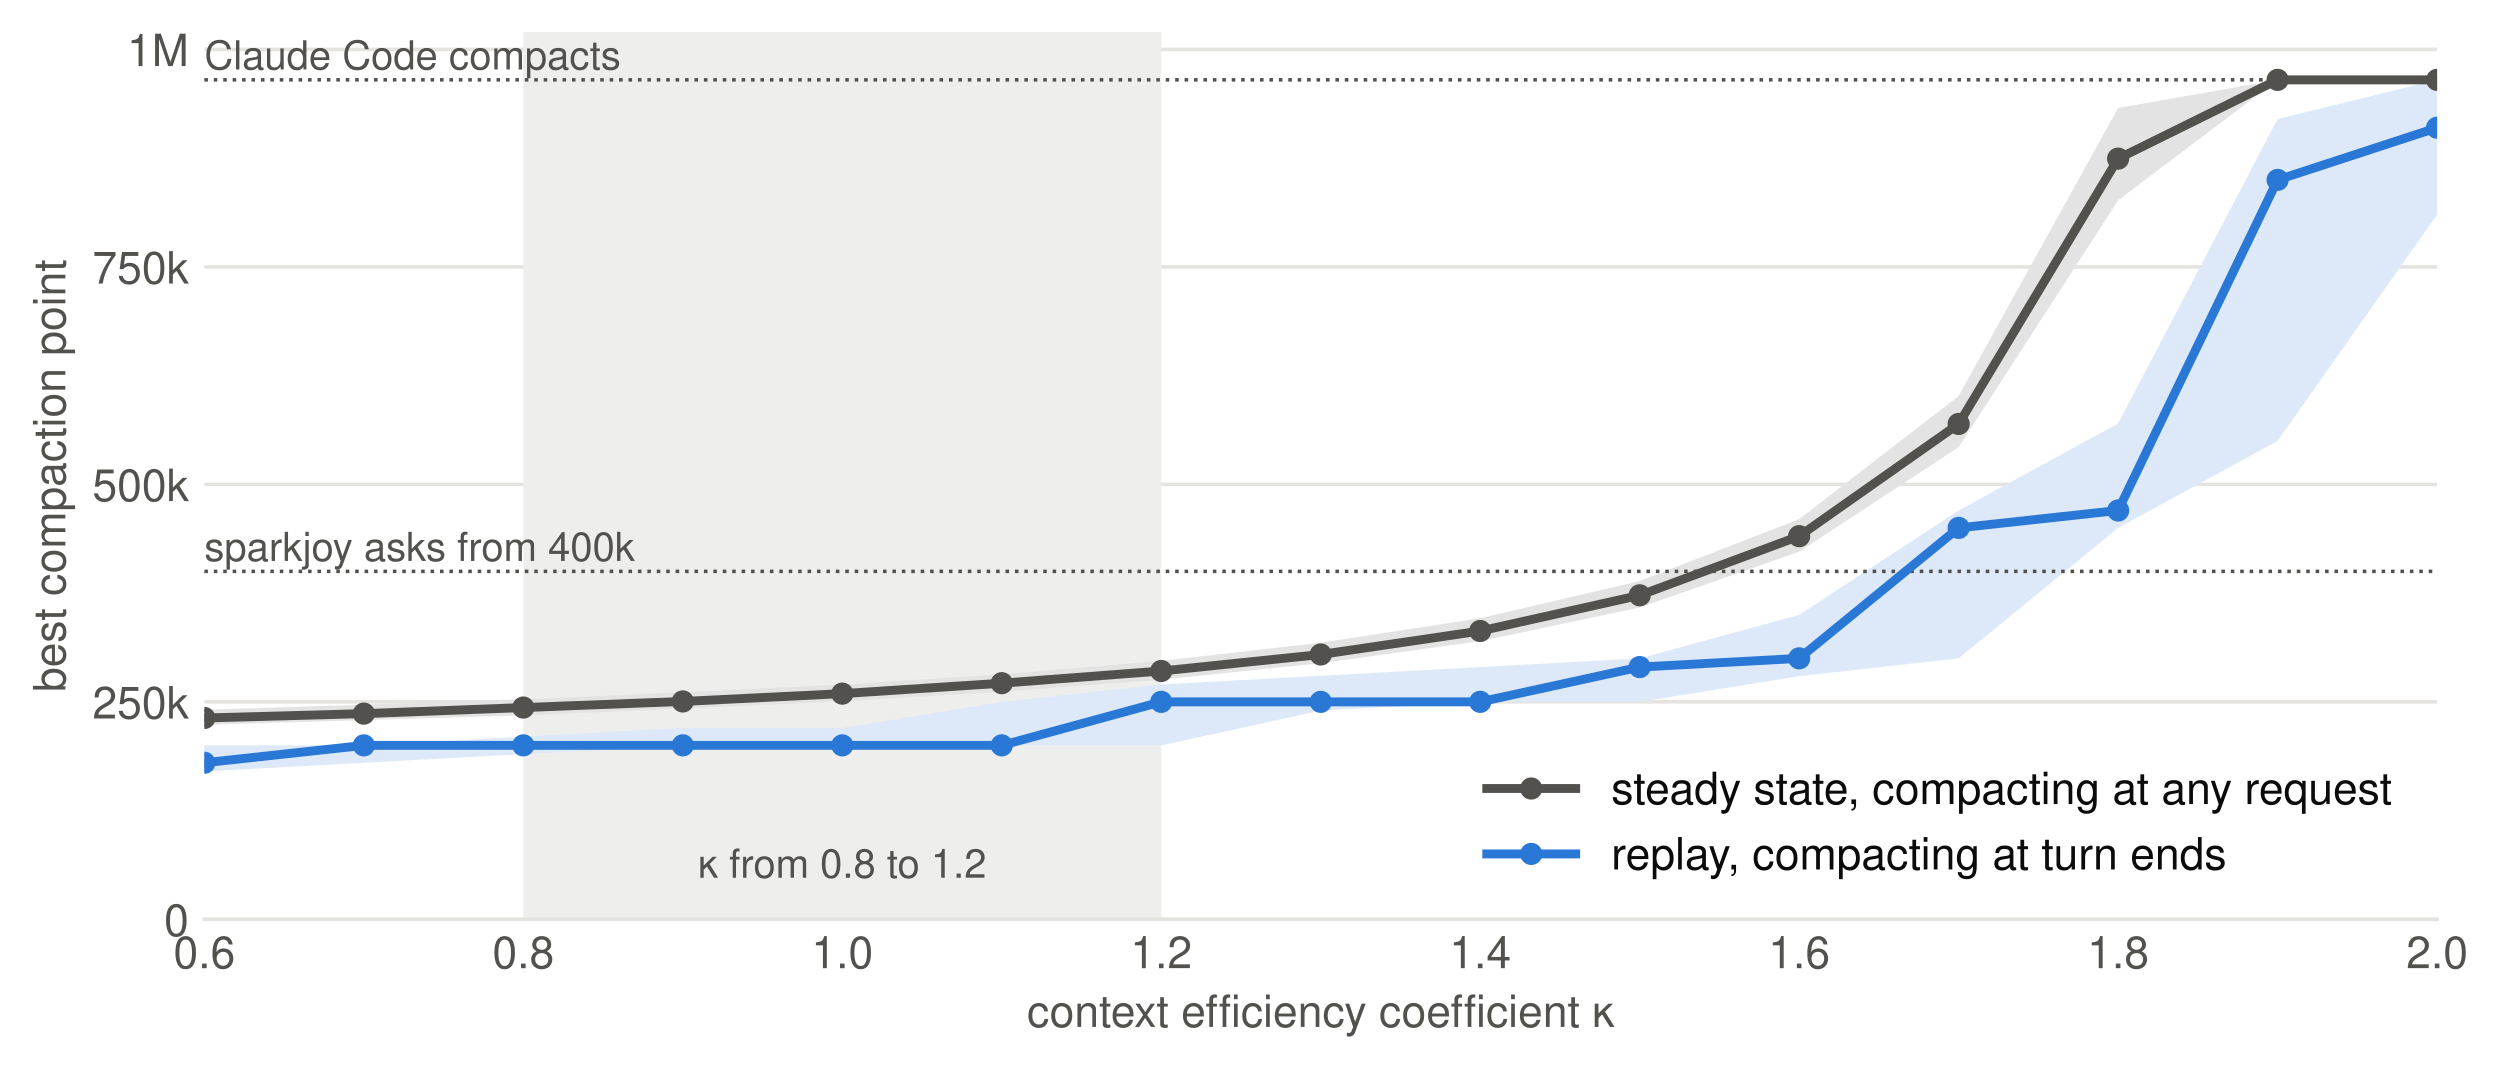
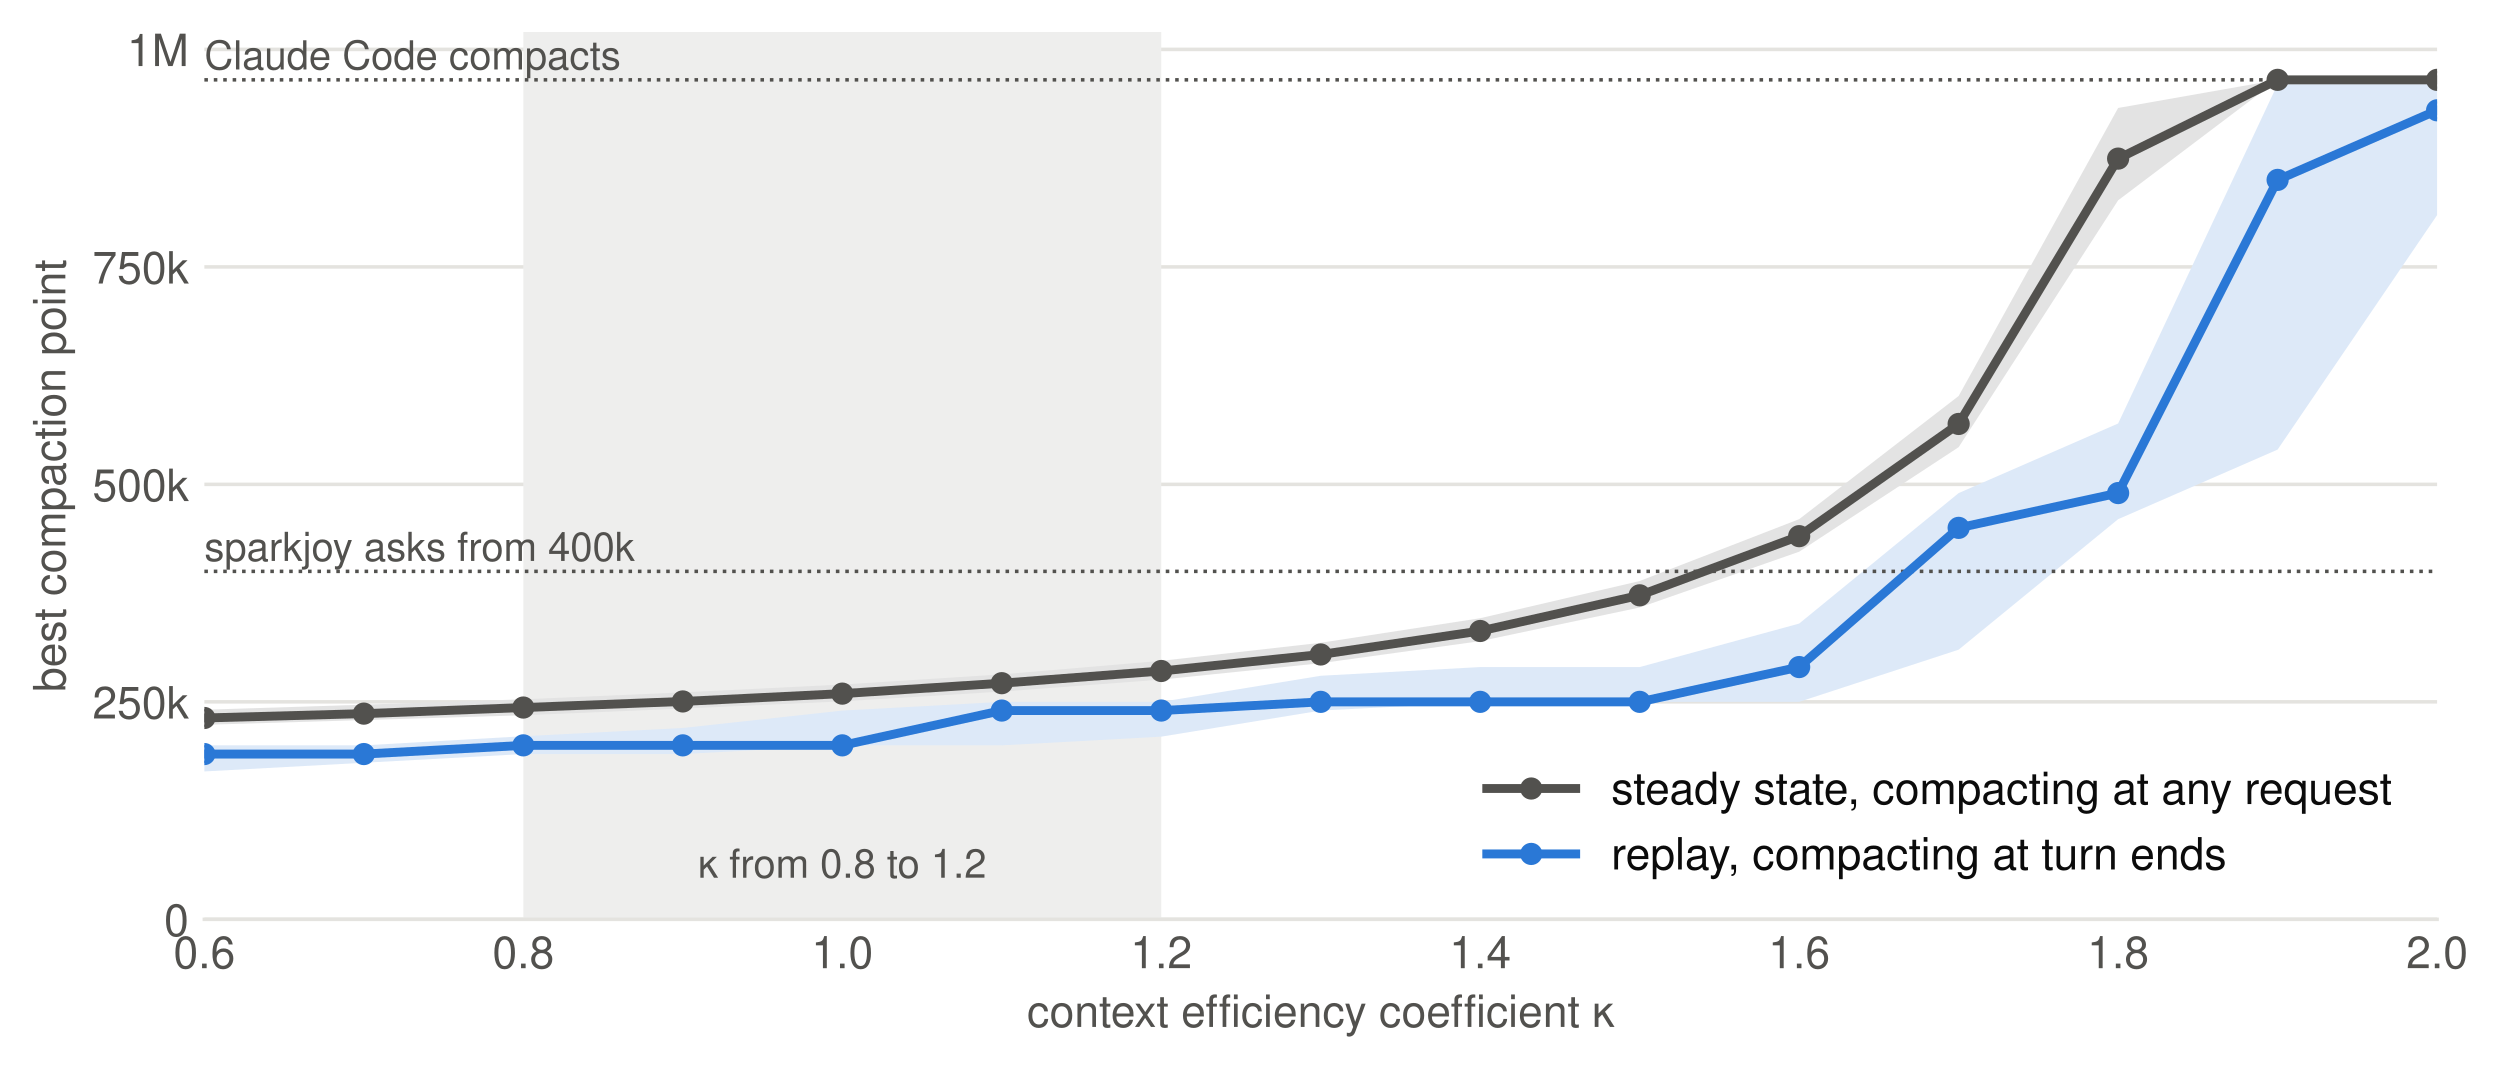
<svg xmlns="http://www.w3.org/2000/svg" xmlns:xlink="http://www.w3.org/1999/xlink" width="562.317pt" height="240.327pt" viewBox="0 0 562.317 240.327" version="1.1">
  <defs>
    <style type="text/css">*{stroke-linejoin: round; stroke-linecap: butt}</style>
  </defs>
  <g id="figure_1">
    <g id="patch_1">
      <path d="M 0 240.327  L 562.317 240.327  L 562.317 0  L 0 0  L 0 240.327  z " style="fill: none" />
    </g>
    <g id="axes_1">
      <g id="patch_2">
        <path d="M 45.967 206.784  L 548.167 206.784  L 548.167 7.2  L 45.967 7.2  L 45.967 206.784  z " style="fill: none" />
      </g>
      <g id="matplotlib.axis_1">
        <g id="xtick_1">
          <g id="line2d_1" />
          <g id="text_1">
            <text style="font-size: 10px; font-family: 'Helvetica', 'Arial', 'DejaVu Sans'; text-anchor: middle; fill: #52514e" x="45.967" y="217.784" transform="rotate(-0 45.96719 217.784)">0.6</text>
          </g>
        </g>
        <g id="xtick_2">
          <g id="line2d_2" />
          <g id="text_2">
            <text style="font-size: 10px; font-family: 'Helvetica', 'Arial', 'DejaVu Sans'; text-anchor: middle; fill: #52514e" x="117.71" y="217.784" transform="rotate(-0 117.71 217.784)">0.8</text>
          </g>
        </g>
        <g id="xtick_3">
          <g id="line2d_3" />
          <g id="text_3">
            <text style="font-size: 10px; font-family: 'Helvetica', 'Arial', 'DejaVu Sans'; text-anchor: middle; fill: #52514e" x="189.453" y="217.784" transform="rotate(-0 189.4529 217.784)">1.0</text>
          </g>
        </g>
        <g id="xtick_4">
          <g id="line2d_4" />
          <g id="text_4">
            <text style="font-size: 10px; font-family: 'Helvetica', 'Arial', 'DejaVu Sans'; text-anchor: middle; fill: #52514e" x="261.196" y="217.784" transform="rotate(-0 261.1958 217.784)">1.2</text>
          </g>
        </g>
        <g id="xtick_5">
          <g id="line2d_5" />
          <g id="text_5">
            <text style="font-size: 10px; font-family: 'Helvetica', 'Arial', 'DejaVu Sans'; text-anchor: middle; fill: #52514e" x="332.939" y="217.784" transform="rotate(-0 332.9386 217.784)">1.4</text>
          </g>
        </g>
        <g id="xtick_6">
          <g id="line2d_6" />
          <g id="text_6">
            <text style="font-size: 10px; font-family: 'Helvetica', 'Arial', 'DejaVu Sans'; text-anchor: middle; fill: #52514e" x="404.681" y="217.784" transform="rotate(-0 404.6815 217.784)">1.6</text>
          </g>
        </g>
        <g id="xtick_7">
          <g id="line2d_7" />
          <g id="text_7">
            <text style="font-size: 10px; font-family: 'Helvetica', 'Arial', 'DejaVu Sans'; text-anchor: middle; fill: #52514e" x="476.424" y="217.784" transform="rotate(-0 476.4243 217.784)">1.8</text>
          </g>
        </g>
        <g id="xtick_8">
          <g id="line2d_8" />
          <g id="text_8">
            <text style="font-size: 10px; font-family: 'Helvetica', 'Arial', 'DejaVu Sans'; text-anchor: middle; fill: #52514e" x="548.167" y="217.784" transform="rotate(-0 548.1672 217.784)">2.0</text>
          </g>
        </g>
        <g id="text_9">
          <text style="font-size: 10px; font-family: 'Helvetica', 'Arial', 'DejaVu Sans'; text-anchor: middle; fill: #52514e" x="297.067" y="230.983" transform="rotate(-0 297.0672 230.9832)">context efficiency coefficient κ</text>
        </g>
      </g>
      <g id="matplotlib.axis_2">
        <g id="ytick_1">
          <g id="line2d_9">
            <path d="M 45.967 206.784  L 548.167 206.784  " clip-path="url(#pe589eab913)" style="fill: none; stroke: #e4e3df; stroke-width: 0.8; stroke-linecap: square" />
          </g>
          <g id="line2d_10" />
          <g id="text_10">
            <text style="font-size: 10px; font-family: 'Helvetica', 'Arial', 'DejaVu Sans'; text-anchor: end; fill: #52514e" x="42.467" y="210.534" transform="rotate(-0 42.46719 210.534)">0</text>
          </g>
        </g>
        <g id="ytick_2">
          <g id="line2d_11">
            <path d="M 45.967 157.866  L 548.167 157.866  " clip-path="url(#pe589eab913)" style="fill: none; stroke: #e4e3df; stroke-width: 0.8; stroke-linecap: square" />
          </g>
          <g id="line2d_12" />
          <g id="text_11">
            <text style="font-size: 10px; font-family: 'Helvetica', 'Arial', 'DejaVu Sans'; text-anchor: end; fill: #52514e" x="42.467" y="161.616" transform="rotate(-0 42.46719 161.6164)">250k</text>
          </g>
        </g>
        <g id="ytick_3">
          <g id="line2d_13">
            <path d="M 45.967 108.949  L 548.167 108.949  " clip-path="url(#pe589eab913)" style="fill: none; stroke: #e4e3df; stroke-width: 0.8; stroke-linecap: square" />
          </g>
          <g id="line2d_14" />
          <g id="text_12">
            <text style="font-size: 10px; font-family: 'Helvetica', 'Arial', 'DejaVu Sans'; text-anchor: end; fill: #52514e" x="42.467" y="112.699" transform="rotate(-0 42.46719 112.6987)">500k</text>
          </g>
        </g>
        <g id="ytick_4">
          <g id="line2d_15">
            <path d="M 45.967 60.031  L 548.167 60.031  " clip-path="url(#pe589eab913)" style="fill: none; stroke: #e4e3df; stroke-width: 0.8; stroke-linecap: square" />
          </g>
          <g id="line2d_16" />
          <g id="text_13">
            <text style="font-size: 10px; font-family: 'Helvetica', 'Arial', 'DejaVu Sans'; text-anchor: end; fill: #52514e" x="42.467" y="63.781" transform="rotate(-0 42.46719 63.78106)">750k</text>
          </g>
        </g>
        <g id="ytick_5">
          <g id="line2d_17">
            <path d="M 45.967 11.113  L 548.167 11.113  " clip-path="url(#pe589eab913)" style="fill: none; stroke: #e4e3df; stroke-width: 0.8; stroke-linecap: square" />
          </g>
          <g id="line2d_18" />
          <g id="text_14">
            <text style="font-size: 10px; font-family: 'Helvetica', 'Arial', 'DejaVu Sans'; text-anchor: end; fill: #52514e" x="42.467" y="14.863" transform="rotate(-0 42.46719 14.86341)">1M</text>
          </g>
        </g>
        <g id="text_15">
          <text style="font-size: 10px; font-family: 'Helvetica', 'Arial', 'DejaVu Sans'; text-anchor: middle; fill: #52514e" x="14.7" y="106.992" transform="rotate(-90 14.7 106.992)">best compaction point</text>
        </g>
      </g>
      <g id="patch_3">
        <path d="M 117.71 206.784  L 261.196 206.784  L 261.196 7.2  L 117.71 7.2  z " clip-path="url(#pe589eab913)" style="fill: #eeeeed" />
      </g>
      <g id="FillBetweenPolyCollection_1">
        <defs>
          <path id="m815cfc2ae6" d="M 45.967 -80.683  L 45.967 -77.292  L 81.839 -78.373  L 117.71 -79.445  L 153.581 -80.949  L 189.453 -82.576  L 225.324 -84.772  L 261.196 -87.469  L 297.067 -91.157  L 332.939 -96.115  L 368.81 -103.688  L 404.681 -116.233  L 440.553 -139.748  L 476.424 -195.271  L 512.296 -222.365  L 548.167 -222.365  L 548.167 -222.365  L 548.167 -222.365  L 512.296 -222.365  L 476.424 -216.043  L 440.553 -151.265  L 404.681 -123.558  L 368.81 -109.642  L 332.939 -101.277  L 297.067 -95.752  L 261.196 -91.694  L 225.324 -88.651  L 189.453 -86.364  L 153.581 -84.597  L 117.71 -83.037  L 81.839 -81.829  L 45.967 -80.683  z " />
        </defs>
        <g clip-path="url(#pe589eab913)">
          <use xlink:href="#m815cfc2ae6" x="0" y="240.327" style="fill: #e3e3e3" />
        </g>
      </g>
      <g id="FillBetweenPolyCollection_2">
        <defs>
-           <path id="m3d7a5a386d" d="M 45.967 -72.677  L 45.967 -66.807  L 81.839 -68.764  L 117.71 -70.72  L 153.581 -72.677  L 189.453 -72.677  L 225.324 -72.677  L 261.196 -72.677  L 297.067 -80.504  L 332.939 -82.461  L 368.81 -82.461  L 404.681 -88.233  L 440.553 -92.244  L 476.424 -121.595  L 512.296 -141.162  L 548.167 -192.036  L 548.167 -222.365  L 548.167 -222.365  L 512.296 -213.56  L 476.424 -145.075  L 440.553 -125.508  L 404.681 -102.028  L 368.81 -92.244  L 332.939 -90.287  L 297.067 -88.331  L 261.196 -86.374  L 225.324 -82.461  L 189.453 -76.59  L 153.581 -76.59  L 117.71 -74.634  L 81.839 -72.677  L 45.967 -72.677  z " />
-         </defs>
-         <g clip-path="url(#pe589eab913)">
-           <use xlink:href="#m3d7a5a386d" x="0" y="240.327" style="fill: #dde9f8" />
+           <path id="m46f656b912" d="M 45.967 -72.677  L 45.967 -66.807  L 81.839 -68.764  L 117.71 -70.72  L 153.581 -70.72  L 189.453 -72.677  L 225.324 -72.677  L 261.196 -74.634  L 297.067 -80.504  L 332.939 -82.363  L 368.81 -82.461  L 404.681 -82.461  L 440.553 -94.201  L 476.424 -123.551  L 512.296 -139.205  L 548.167 -191.938  L 548.167 -221.387  L 548.167 -221.387  L 512.296 -221.387  L 476.424 -145.075  L 440.553 -129.422  L 404.681 -100.071  L 368.81 -90.287  L 332.939 -90.287  L 297.067 -88.331  L 261.196 -82.461  L 225.324 -82.461  L 189.453 -80.504  L 153.581 -76.59  L 117.71 -74.732  L 81.839 -72.677  L 45.967 -72.677  z " />
+         </defs>
+         <g clip-path="url(#pe589eab913)">
+           <use xlink:href="#m46f656b912" x="0" y="240.327" style="fill: #dde9f8" />
        </g>
      </g>
      <g id="line2d_19">
        <path d="M 45.967 128.516  L 548.167 128.516  " clip-path="url(#pe589eab913)" style="fill: none; stroke-dasharray: 0.8,1.32; stroke-dashoffset: 0; stroke: #52514e; stroke-width: 0.8" />
      </g>
      <g id="line2d_20">
        <path d="M 45.967 17.962  L 548.167 17.962  " clip-path="url(#pe589eab913)" style="fill: none; stroke-dasharray: 0.8,1.32; stroke-dashoffset: 0; stroke: #52514e; stroke-width: 0.8" />
      </g>
      <g id="line2d_21">
        <path d="M 45.967 161.493  L 81.839 160.514  L 117.71 159.145  L 153.581 157.775  L 189.453 156.014  L 225.324 153.666  L 261.196 150.926  L 297.067 147.209  L 332.939 141.926  L 368.81 133.903  L 404.681 120.598  L 440.553 95.356  L 476.424 35.676  L 512.296 17.962  L 548.167 17.962  " clip-path="url(#pe589eab913)" style="fill: none; stroke: #52514e; stroke-width: 2; stroke-linecap: square" />
        <defs>
          <path id="m1e91a88537" d="M 0 2  C 0.53 2 1.039 1.789 1.414 1.414  C 1.789 1.039 2 0.53 2 0  C 2 -0.53 1.789 -1.039 1.414 -1.414  C 1.039 -1.789 0.53 -2 0 -2  C -0.53 -2 -1.039 -1.789 -1.414 -1.414  C -1.789 -1.039 -2 -0.53 -2 0  C -2 0.53 -1.789 1.039 -1.414 1.414  C -1.039 1.789 -0.53 2 0 2  z " style="stroke: #52514e" />
        </defs>
        <g clip-path="url(#pe589eab913)">
          <use xlink:href="#m1e91a88537" x="45.967" y="161.493" style="fill: #52514e; stroke: #52514e" />
          <use xlink:href="#m1e91a88537" x="81.839" y="160.514" style="fill: #52514e; stroke: #52514e" />
          <use xlink:href="#m1e91a88537" x="117.71" y="159.145" style="fill: #52514e; stroke: #52514e" />
          <use xlink:href="#m1e91a88537" x="153.581" y="157.775" style="fill: #52514e; stroke: #52514e" />
          <use xlink:href="#m1e91a88537" x="189.453" y="156.014" style="fill: #52514e; stroke: #52514e" />
          <use xlink:href="#m1e91a88537" x="225.324" y="153.666" style="fill: #52514e; stroke: #52514e" />
          <use xlink:href="#m1e91a88537" x="261.196" y="150.926" style="fill: #52514e; stroke: #52514e" />
          <use xlink:href="#m1e91a88537" x="297.067" y="147.209" style="fill: #52514e; stroke: #52514e" />
          <use xlink:href="#m1e91a88537" x="332.939" y="141.926" style="fill: #52514e; stroke: #52514e" />
          <use xlink:href="#m1e91a88537" x="368.81" y="133.903" style="fill: #52514e; stroke: #52514e" />
          <use xlink:href="#m1e91a88537" x="404.681" y="120.598" style="fill: #52514e; stroke: #52514e" />
          <use xlink:href="#m1e91a88537" x="440.553" y="95.356" style="fill: #52514e; stroke: #52514e" />
          <use xlink:href="#m1e91a88537" x="476.424" y="35.676" style="fill: #52514e; stroke: #52514e" />
          <use xlink:href="#m1e91a88537" x="512.296" y="17.962" style="fill: #52514e; stroke: #52514e" />
          <use xlink:href="#m1e91a88537" x="548.167" y="17.962" style="fill: #52514e; stroke: #52514e" />
        </g>
      </g>
      <g id="line2d_22">
-         <path d="M 45.967 171.563  L 81.839 167.65  L 117.71 167.65  L 153.581 167.65  L 189.453 167.65  L 225.324 167.65  L 261.196 157.866  L 297.067 157.866  L 332.939 157.866  L 368.81 150.04  L 404.681 148.083  L 440.553 118.732  L 476.424 114.819  L 512.296 40.464  L 548.167 28.724  " clip-path="url(#pe589eab913)" style="fill: none; stroke: #2a78d6; stroke-width: 2; stroke-linecap: square" />
+         <path d="M 45.967 169.607  L 81.839 169.607  L 117.71 167.65  L 153.581 167.65  L 189.453 167.65  L 225.324 159.823  L 261.196 159.823  L 297.067 157.866  L 332.939 157.866  L 368.81 157.866  L 404.681 150.04  L 440.553 118.732  L 476.424 110.905  L 512.296 40.464  L 548.167 24.81  " clip-path="url(#pe589eab913)" style="fill: none; stroke: #2a78d6; stroke-width: 2; stroke-linecap: square" />
        <defs>
          <path id="m4f8a6ebb5b" d="M 0 2  C 0.53 2 1.039 1.789 1.414 1.414  C 1.789 1.039 2 0.53 2 0  C 2 -0.53 1.789 -1.039 1.414 -1.414  C 1.039 -1.789 0.53 -2 0 -2  C -0.53 -2 -1.039 -1.789 -1.414 -1.414  C -1.789 -1.039 -2 -0.53 -2 0  C -2 0.53 -1.789 1.039 -1.414 1.414  C -1.039 1.789 -0.53 2 0 2  z " style="stroke: #2a78d6" />
        </defs>
        <g clip-path="url(#pe589eab913)">
-           <use xlink:href="#m4f8a6ebb5b" x="45.967" y="171.563" style="fill: #2a78d6; stroke: #2a78d6" />
-           <use xlink:href="#m4f8a6ebb5b" x="81.839" y="167.65" style="fill: #2a78d6; stroke: #2a78d6" />
+           <use xlink:href="#m4f8a6ebb5b" x="45.967" y="169.607" style="fill: #2a78d6; stroke: #2a78d6" />
+           <use xlink:href="#m4f8a6ebb5b" x="81.839" y="169.607" style="fill: #2a78d6; stroke: #2a78d6" />
          <use xlink:href="#m4f8a6ebb5b" x="117.71" y="167.65" style="fill: #2a78d6; stroke: #2a78d6" />
          <use xlink:href="#m4f8a6ebb5b" x="153.581" y="167.65" style="fill: #2a78d6; stroke: #2a78d6" />
          <use xlink:href="#m4f8a6ebb5b" x="189.453" y="167.65" style="fill: #2a78d6; stroke: #2a78d6" />
-           <use xlink:href="#m4f8a6ebb5b" x="225.324" y="167.65" style="fill: #2a78d6; stroke: #2a78d6" />
-           <use xlink:href="#m4f8a6ebb5b" x="261.196" y="157.866" style="fill: #2a78d6; stroke: #2a78d6" />
+           <use xlink:href="#m4f8a6ebb5b" x="225.324" y="159.823" style="fill: #2a78d6; stroke: #2a78d6" />
+           <use xlink:href="#m4f8a6ebb5b" x="261.196" y="159.823" style="fill: #2a78d6; stroke: #2a78d6" />
          <use xlink:href="#m4f8a6ebb5b" x="297.067" y="157.866" style="fill: #2a78d6; stroke: #2a78d6" />
          <use xlink:href="#m4f8a6ebb5b" x="332.939" y="157.866" style="fill: #2a78d6; stroke: #2a78d6" />
-           <use xlink:href="#m4f8a6ebb5b" x="368.81" y="150.04" style="fill: #2a78d6; stroke: #2a78d6" />
-           <use xlink:href="#m4f8a6ebb5b" x="404.681" y="148.083" style="fill: #2a78d6; stroke: #2a78d6" />
+           <use xlink:href="#m4f8a6ebb5b" x="368.81" y="157.866" style="fill: #2a78d6; stroke: #2a78d6" />
+           <use xlink:href="#m4f8a6ebb5b" x="404.681" y="150.04" style="fill: #2a78d6; stroke: #2a78d6" />
          <use xlink:href="#m4f8a6ebb5b" x="440.553" y="118.732" style="fill: #2a78d6; stroke: #2a78d6" />
-           <use xlink:href="#m4f8a6ebb5b" x="476.424" y="114.819" style="fill: #2a78d6; stroke: #2a78d6" />
+           <use xlink:href="#m4f8a6ebb5b" x="476.424" y="110.905" style="fill: #2a78d6; stroke: #2a78d6" />
          <use xlink:href="#m4f8a6ebb5b" x="512.296" y="40.464" style="fill: #2a78d6; stroke: #2a78d6" />
-           <use xlink:href="#m4f8a6ebb5b" x="548.167" y="28.724" style="fill: #2a78d6; stroke: #2a78d6" />
+           <use xlink:href="#m4f8a6ebb5b" x="548.167" y="24.81" style="fill: #2a78d6; stroke: #2a78d6" />
        </g>
      </g>
      <g id="patch_4">
        <path d="M 45.967 206.784  L 548.167 206.784  " style="fill: none; stroke: #e4e3df; stroke-width: 0.8; stroke-linejoin: miter; stroke-linecap: square" />
      </g>
      <g id="text_16">
        <text style="font-size: 9px; font-family: 'Helvetica', 'Arial', 'DejaVu Sans'; text-anchor: middle; fill: #52514e" x="189.453" y="197.428" transform="rotate(-0 189.4529 197.4279)">κ from 0.8 to 1.2</text>
      </g>
      <g id="text_17">
        <text style="font-size: 9px; font-family: 'Helvetica', 'Arial', 'DejaVu Sans'; text-anchor: start; fill: #52514e" x="45.967" y="126.168" transform="rotate(-0 45.96719 126.1677)">sparkjoy asks from 400k</text>
      </g>
      <g id="text_18">
        <text style="font-size: 9px; font-family: 'Helvetica', 'Arial', 'DejaVu Sans'; text-anchor: start; fill: #52514e" x="45.967" y="15.614" transform="rotate(-0 45.96719 15.61383)">Claude Code compacts</text>
      </g>
      <g id="legend_1">
        <g id="line2d_23">
          <path d="M 334.413 177.359  L 344.413 177.359  L 354.413 177.359  " style="fill: none; stroke: #52514e; stroke-width: 2; stroke-linecap: square" />
          <g>
            <use xlink:href="#m1e91a88537" x="344.413" y="177.359" style="fill: #52514e; stroke: #52514e" />
          </g>
        </g>
        <g id="text_19">
          <text style="font-size: 10px; font-family: 'Helvetica', 'Arial', 'DejaVu Sans'; text-anchor: start; fill: #0b0b0b" x="362.413" y="180.859" transform="rotate(-0 362.4125 180.859)">steady state, compacting at any request</text>
        </g>
        <g id="line2d_24">
          <path d="M 334.413 192.071  L 344.413 192.071  L 354.413 192.071  " style="fill: none; stroke: #2a78d6; stroke-width: 2; stroke-linecap: square" />
          <g>
            <use xlink:href="#m4f8a6ebb5b" x="344.413" y="192.071" style="fill: #2a78d6; stroke: #2a78d6" />
          </g>
        </g>
        <g id="text_20">
          <text style="font-size: 10px; font-family: 'Helvetica', 'Arial', 'DejaVu Sans'; text-anchor: start; fill: #0b0b0b" x="362.413" y="195.571" transform="rotate(-0 362.4125 195.5715)">replay, compacting at turn ends</text>
        </g>
      </g>
    </g>
  </g>
  <defs>
    <clipPath id="pe589eab913">
      <rect x="45.967" y="7.2" width="502.2" height="199.584" />
    </clipPath>
  </defs>
</svg>
